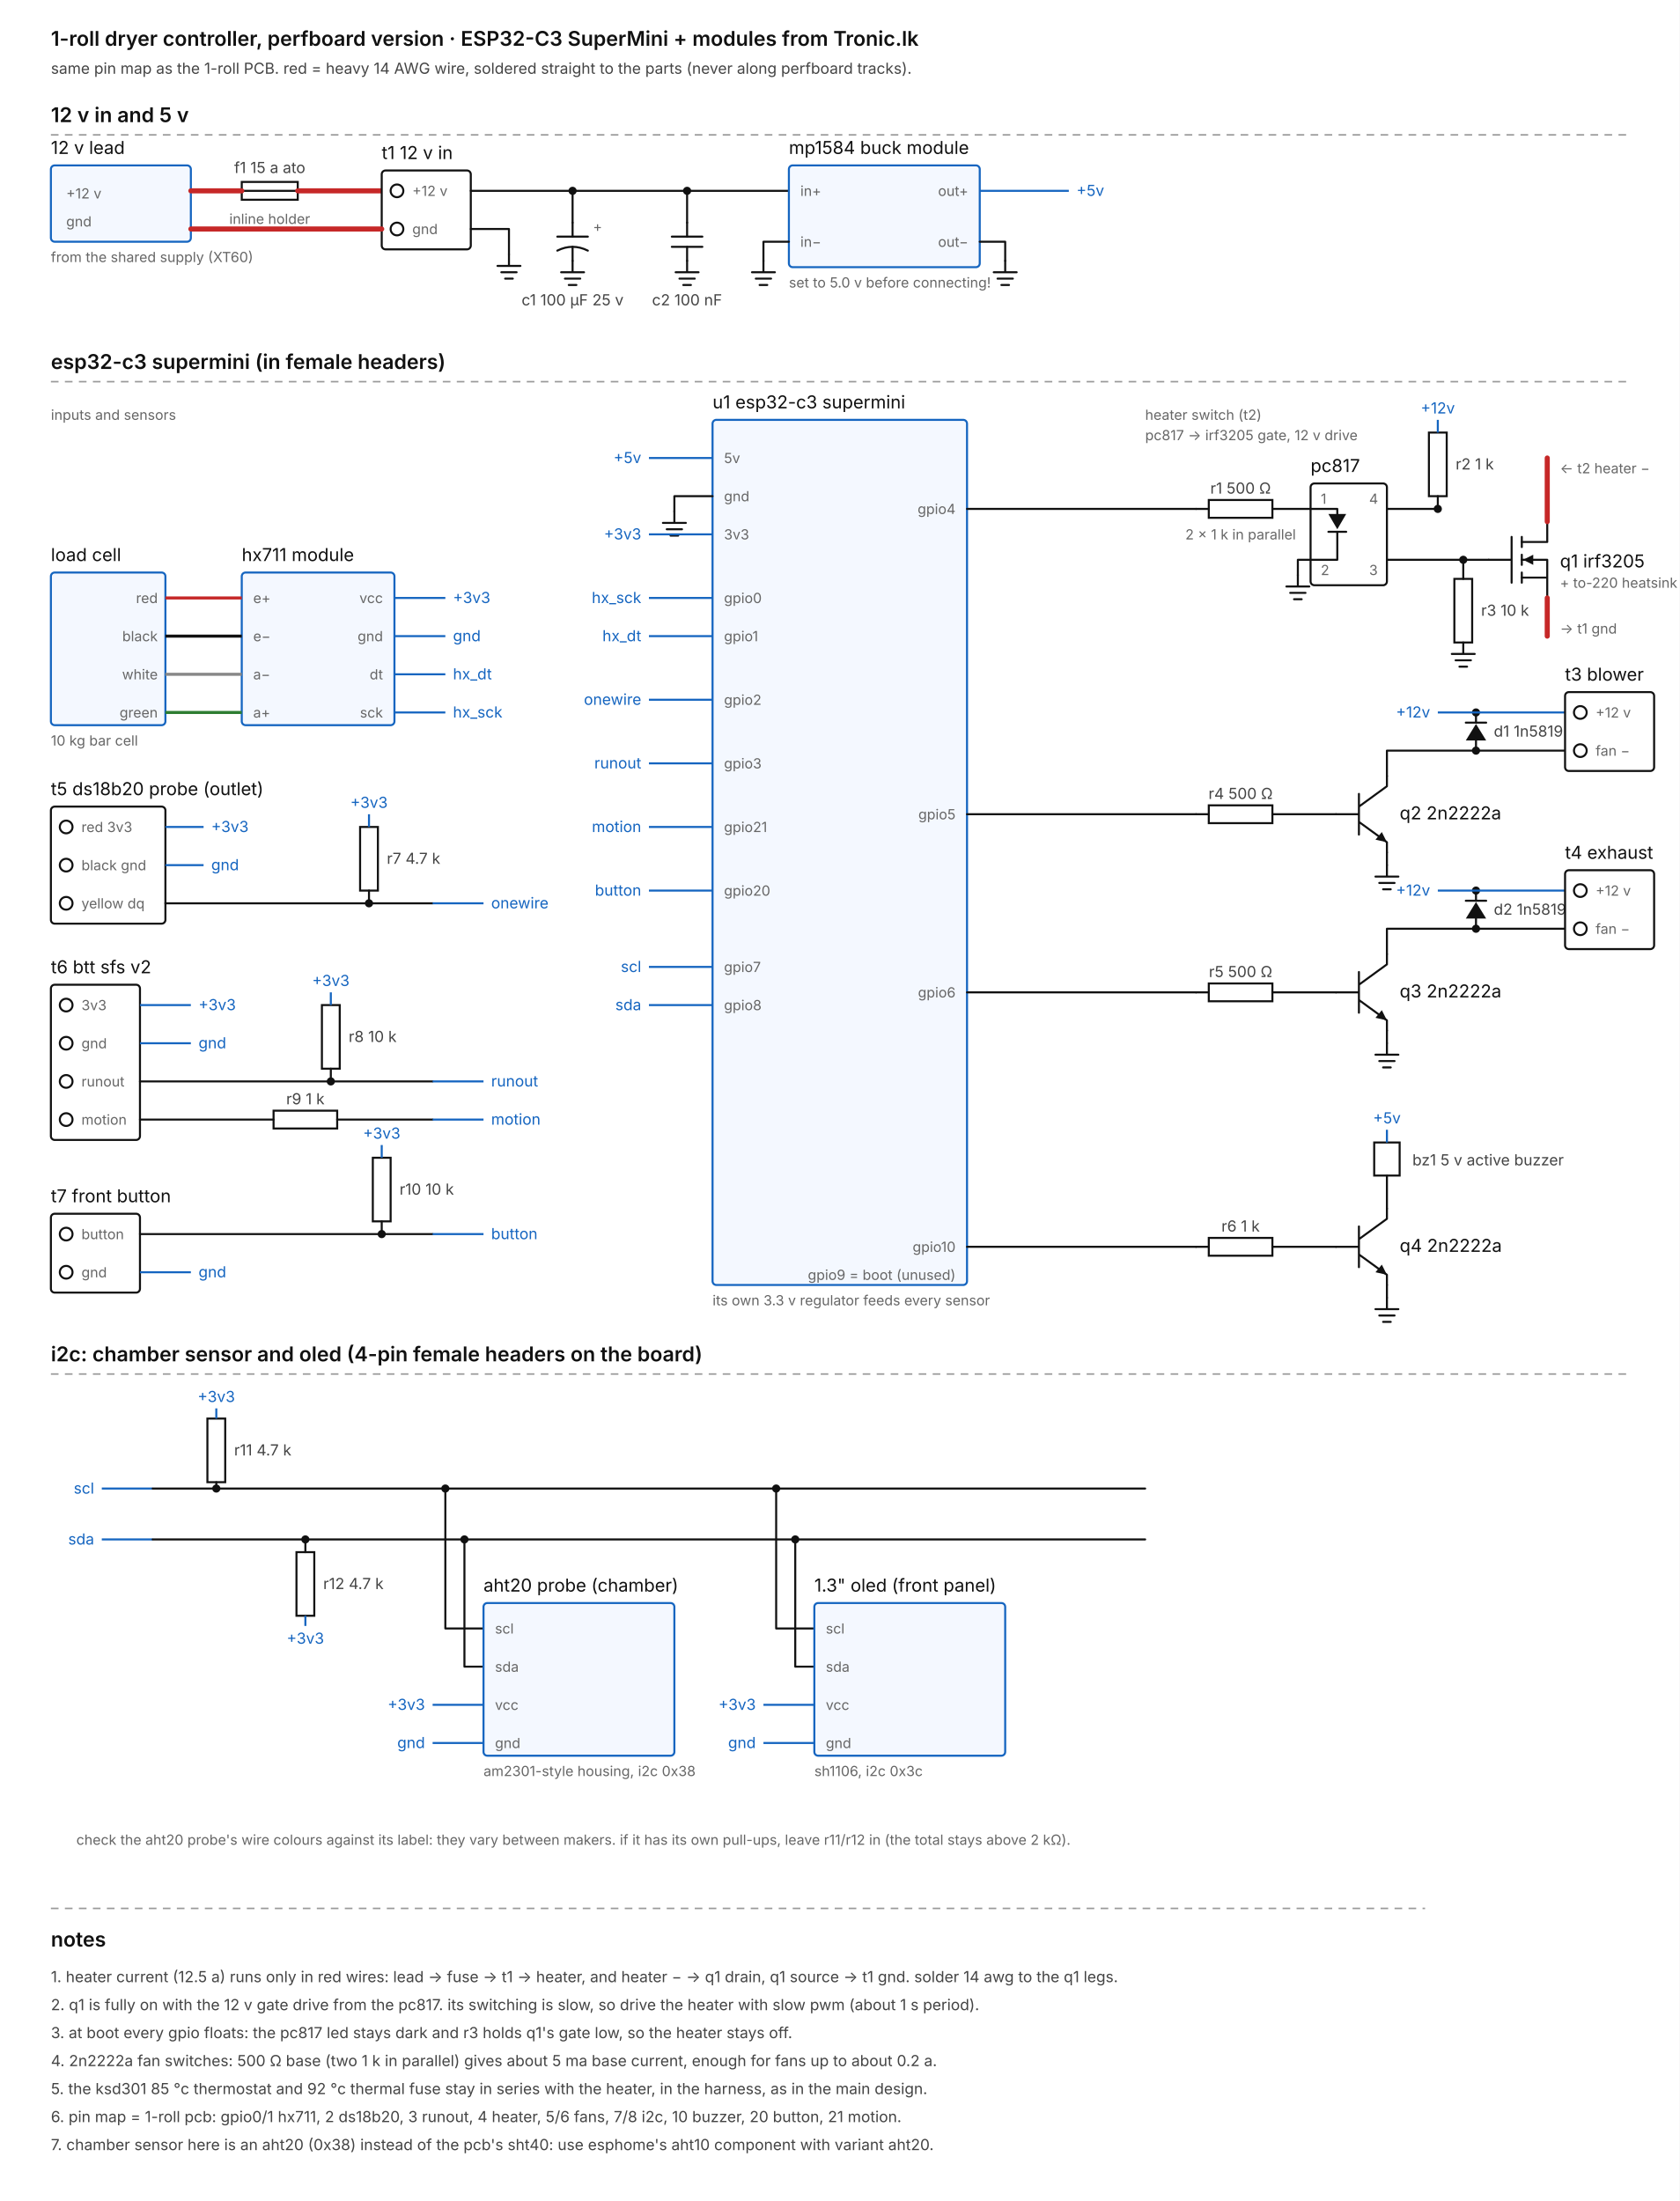
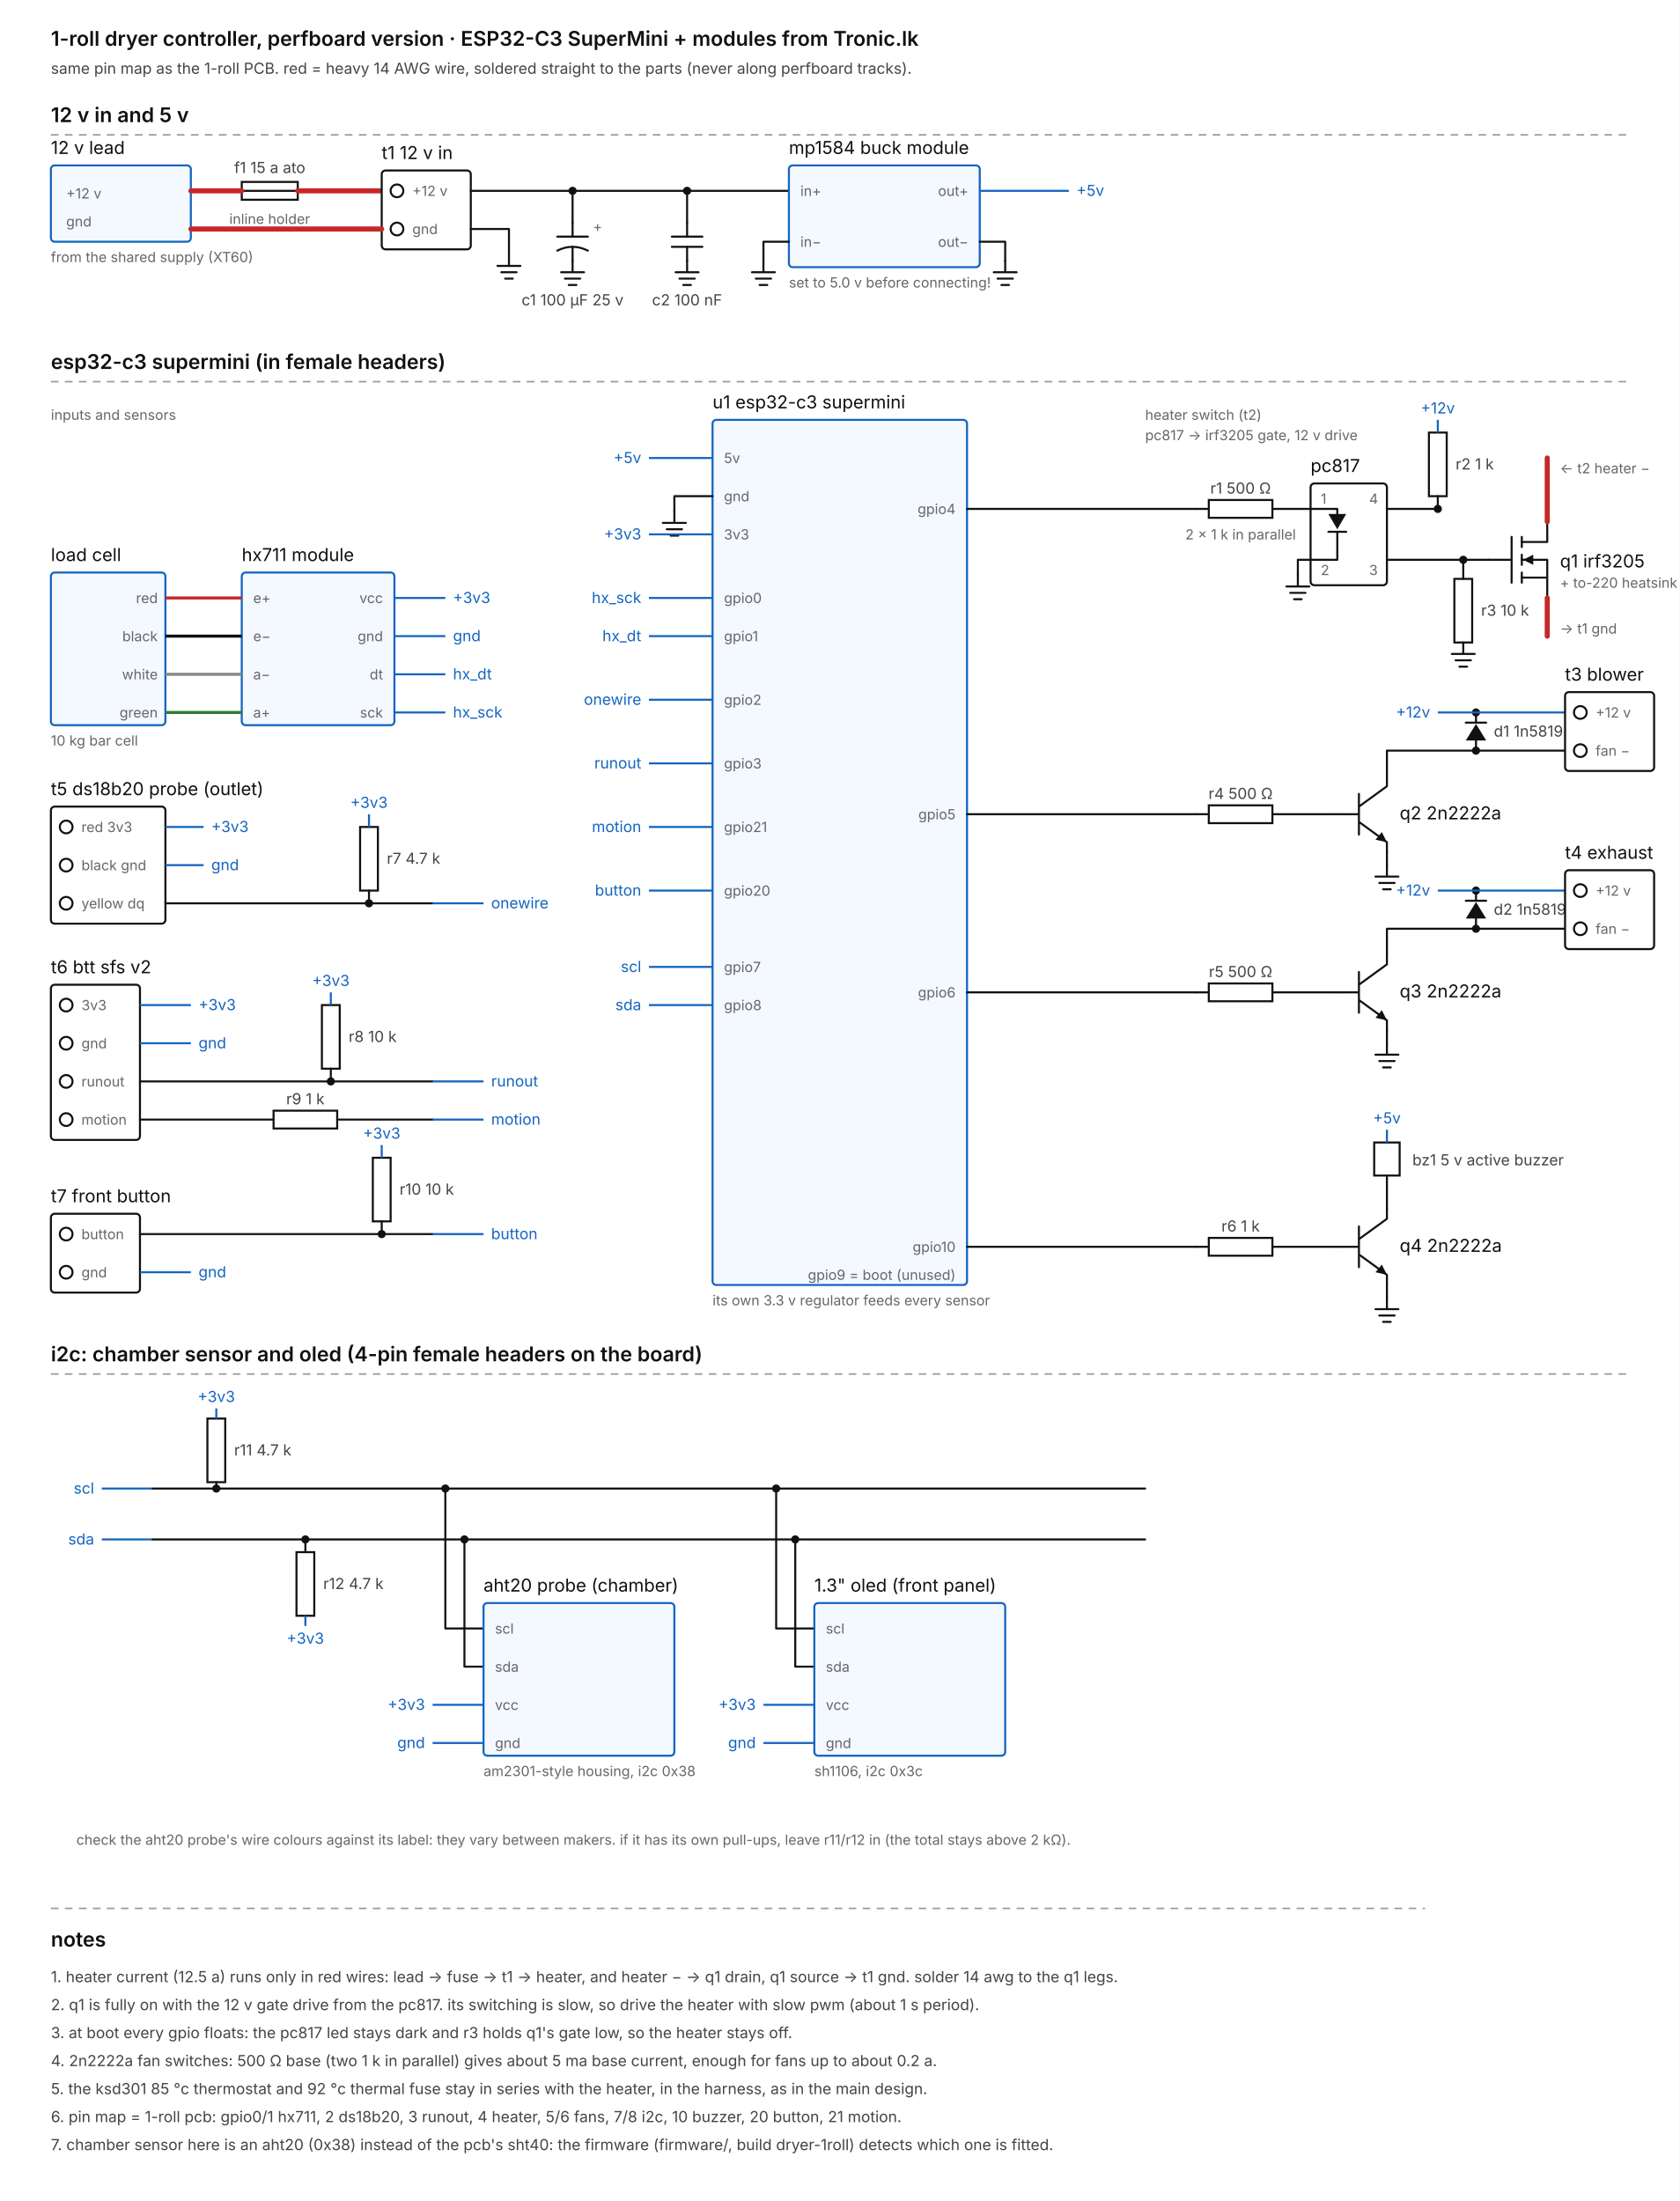
<svg xmlns="http://www.w3.org/2000/svg" width="1320" height="1730" viewBox="0 0 1320 1730" role="img">
  <style>
.w{fill:none;stroke:#111;stroke-width:1.6;stroke-linecap:round;stroke-linejoin:round}
.hv{fill:none;stroke:#c62828;stroke-width:4;stroke-linecap:round;stroke-linejoin:round}
.nw{fill:none;stroke:#1565c0;stroke-width:1.6}
.bx{fill:#fff;stroke:#111;stroke-width:1.6}
.mod{fill:#f4f8ff;stroke:#1565c0;stroke-width:1.6}
.dsh{fill:none;stroke:#999;stroke-width:1.2;stroke-dasharray:6 5}
.sld{fill:#111}
text{font-family:Inter,Arial,sans-serif}
.r{font-size:14px;fill:#111}
.v{font-size:12px;fill:#444}
.p{font-size:11px;fill:#666}
.n{font-size:12px;fill:#1565c0}
.t{font-size:16px;fill:#111;font-weight:600}
</style>
  <defs>
    <g id="gnd">
      <path class="w" d="M0 0 V9 M-9 9 H9 M-6 14 H6 M-3 19 H3" />
    </g>
    <g id="nmos">
      <path class="w" d="M0 30 H18 M18 12 V48" />
      <path class="w" d="M26 12 V20 M26 26 V34 M26 40 V48" />
      <path class="w" d="M26 16 H46 V0 M26 44 H46 V60 M26 30 H46 V44" />
      <path class="sld" d="M27 30 l8 -4 v8 z" />
    </g>
    <g id="npn">
      <path class="w" d="M0 30 H18 M18 14 V46 M18 24 L40 8 V0 M18 36 L40 52 V60" />
      <path class="sld" d="M40 52 l-9 -2 l5 -6 z" />
    </g>
  </defs>
  <rect width="1320" height="1730" fill="#fff" />
  <text class="t" x="40" y="36" text-anchor="start">1-roll dryer controller, perfboard version  ·  ESP32-C3 SuperMini + modules from Tronic.lk</text>
  <text class="v" x="40" y="58" text-anchor="start">same pin map as the 1-roll PCB. red = heavy 14 AWG wire, soldered straight to the parts (never along perfboard tracks).</text>
  <text class="t" x="40" y="96" text-anchor="start">12 v in and 5 v</text>
  <path class="dsh" d="M40 106 H1280" />
  <rect class="mod" x="40" y="130" width="110" height="60" rx="3" />
  <text class="r" x="40" y="121" text-anchor="start">12 v lead</text>
  <text class="p" x="40" y="206" text-anchor="start">from the shared supply (XT60)</text>
  <text class="p" x="52" y="156" text-anchor="start">+12 v</text>
  <text class="p" x="52" y="178" text-anchor="start">gnd</text>
  <rect class="bx" x="190" y="143" width="44" height="14" />
  <path class="w" d="M190 150 H234" />
  <text class="v" x="212" y="136" text-anchor="middle">f1 15 a ato</text>
  <text class="p" x="212" y="176" text-anchor="middle">inline holder</text>
  <path class="hv" d="M150 150 L190 150" />
  <path class="hv" d="M234 150 L300 150" />
  <rect class="bx" x="300" y="134" width="70" height="62" rx="3" />
  <text class="r" x="300" y="125" text-anchor="start">t1  12 v in</text>
  <circle class="w" cx="312" cy="150" r="5" style="fill:#fff" />
  <text class="p" x="324" y="154" text-anchor="start">+12 v</text>
  <circle class="w" cx="312" cy="180" r="5" style="fill:#fff" />
  <text class="p" x="324" y="184" text-anchor="start">gnd</text>
  <path class="hv" d="M150 180 L300 180" />
  <path class="w" d="M370 150 L620 150" />
  <path class="w" d="M370 180 L400 180 L400 200" />
  <use href="#gnd" x="400" y="200" />
  <circle class="sld" cx="450" cy="150" r="3.2" />
  <path class="w" d="M438 186 H462 M438 197 Q450 191 462 197" />
  <text class="p" x="466" y="182" text-anchor="start">+</text>
  <path class="w" d="M450 175 L450 186" />
  <path class="w" d="M450 194 L450 205" />
  <path class="w" d="M450 150 L450 175" />
  <use href="#gnd" x="450" y="205" />
  <text class="v" x="450" y="240" text-anchor="middle">c1 100 µF 25 v</text>
  <circle class="sld" cx="540" cy="150" r="3.2" />
  <path class="w" d="M528 186 H552 M528 194 H552" />
  <path class="w" d="M540 175 L540 186" />
  <path class="w" d="M540 194 L540 205" />
  <path class="w" d="M540 150 L540 175" />
  <use href="#gnd" x="540" y="205" />
  <text class="v" x="540" y="240" text-anchor="middle">c2 100 nF</text>
  <rect class="mod" x="620" y="130" width="150" height="80" rx="3" />
  <text class="r" x="620" y="121" text-anchor="start">mp1584 buck module</text>
  <text class="p" x="620" y="226" text-anchor="start">set to 5.0 v before connecting!</text>
  <text class="p" x="629" y="154" text-anchor="start">in+</text>
  <text class="p" x="629" y="194" text-anchor="start">in−</text>
  <text class="p" x="761" y="154" text-anchor="end">out+</text>
  <text class="p" x="761" y="194" text-anchor="end">out−</text>
  <path class="w" d="M620 190 L600 190 L600 205" />
  <use href="#gnd" x="600" y="205" />
  <path class="w" d="M770 190 L790 190 L790 205" />
  <use href="#gnd" x="790" y="205" />
  <path class="nw" d="M770 150 L840 150" />
  <text class="n" x="846" y="154" text-anchor="start">+5v</text>
  <text class="t" x="40" y="290" text-anchor="start">esp32-c3 supermini (in female headers)</text>
  <path class="dsh" d="M40 300 H1280" />
  <rect class="mod" x="560" y="330" width="200" height="680" rx="3" />
  <text class="r" x="560" y="321" text-anchor="start">u1  esp32-c3 supermini</text>
  <text class="p" x="560" y="1026" text-anchor="start">its own 3.3 v regulator feeds every sensor</text>
  <text class="p" x="569" y="364" text-anchor="start">5v</text>
  <path class="nw" d="M510 360 L560 360" />
  <text class="n" x="504" y="364" text-anchor="end">+5v</text>
  <text class="p" x="569" y="394" text-anchor="start">gnd</text>
  <path class="w" d="M560 390 L530 390 L530 402" />
  <use href="#gnd" x="530" y="402" />
  <text class="p" x="569" y="424" text-anchor="start">3v3</text>
  <path class="nw" d="M510 420 L560 420" />
  <text class="n" x="504" y="424" text-anchor="end">+3v3</text>
  <text class="p" x="569" y="474" text-anchor="start">gpio0</text>
  <path class="nw" d="M510 470 L560 470" />
  <text class="n" x="504" y="474" text-anchor="end">hx_sck</text>
  <text class="p" x="569" y="504" text-anchor="start">gpio1</text>
  <path class="nw" d="M510 500 L560 500" />
  <text class="n" x="504" y="504" text-anchor="end">hx_dt</text>
  <text class="p" x="569" y="554" text-anchor="start">gpio2</text>
  <path class="nw" d="M510 550 L560 550" />
  <text class="n" x="504" y="554" text-anchor="end">onewire</text>
  <text class="p" x="569" y="604" text-anchor="start">gpio3</text>
  <path class="nw" d="M510 600 L560 600" />
  <text class="n" x="504" y="604" text-anchor="end">runout</text>
  <text class="p" x="569" y="654" text-anchor="start">gpio21</text>
  <path class="nw" d="M510 650 L560 650" />
  <text class="n" x="504" y="654" text-anchor="end">motion</text>
  <text class="p" x="569" y="704" text-anchor="start">gpio20</text>
  <path class="nw" d="M510 700 L560 700" />
  <text class="n" x="504" y="704" text-anchor="end">button</text>
  <text class="p" x="569" y="764" text-anchor="start">gpio7</text>
  <path class="nw" d="M510 760 L560 760" />
  <text class="n" x="504" y="764" text-anchor="end">scl</text>
  <text class="p" x="569" y="794" text-anchor="start">gpio8</text>
  <path class="nw" d="M510 790 L560 790" />
  <text class="n" x="504" y="794" text-anchor="end">sda</text>
  <text class="p" x="751" y="404" text-anchor="end">gpio4</text>
  <path class="w" d="M760 400 L940 400" />
  <text class="p" x="751" y="644" text-anchor="end">gpio5</text>
  <path class="w" d="M760 640 L940 640" />
  <text class="p" x="751" y="784" text-anchor="end">gpio6</text>
  <path class="w" d="M760 780 L940 780" />
  <text class="p" x="751" y="984" text-anchor="end">gpio10</text>
  <path class="w" d="M760 980 L940 980" />
  <text class="p" x="751" y="1006" text-anchor="end">gpio9 = boot (unused)</text>
  <text class="p" x="900" y="330" text-anchor="start">heater switch (t2)</text>
  <text class="p" x="900" y="346" text-anchor="start">pc817 → irf3205 gate, 12 v drive</text>
  <rect class="bx" x="950" y="393" width="50" height="14" />
  <text class="v" x="975" y="388" text-anchor="middle">r1 500 Ω</text>
  <text class="p" x="975" y="424" text-anchor="middle">2 × 1 k in parallel</text>
  <path class="w" d="M940 400 L950 400" />
  <path class="w" d="M1000 400 L1030 400" />
  <rect class="bx" x="1030" y="380" width="60" height="80" rx="3" />
  <text class="r" x="1030" y="371" text-anchor="start">pc817</text>
  <path class="sld" d="M1044 404 l14 0 l-7 12 z" />
  <path class="w" d="M1044 418 h14" />
  <path class="w" d="M1030 400 L1051 400 L1051 404" />
  <path class="w" d="M1051 418 L1051 440 L1030 440" />
  <path class="w" d="M1030 440 L1020 440 L1020 452" />
  <use href="#gnd" x="1020" y="452" />
  <text class="p" x="1038" y="396" text-anchor="start">1</text>
  <text class="p" x="1038" y="452" text-anchor="start">2</text>
  <text class="p" x="1076" y="396" text-anchor="start">4</text>
  <text class="p" x="1076" y="452" text-anchor="start">3</text>
  <path class="w" d="M1090 400 L1130 400" />
  <circle class="sld" cx="1130" cy="400" r="3.2" />
  <rect class="bx" x="1123" y="340" width="14" height="50" />
  <text class="v" x="1144" y="369" text-anchor="start">r2 1 k</text>
  <path class="w" d="M1130 400 L1130 390" />
  <path class="nw" d="M1130 340 L1130 330" />
  <text class="n" x="1130" y="325" text-anchor="middle">+12v</text>
  <path class="w" d="M1090 440 L1170 440" />
  <circle class="sld" cx="1150" cy="440" r="3.2" />
  <rect class="bx" x="1143" y="455" width="14" height="50" />
  <text class="v" x="1164" y="484" text-anchor="start">r3 10 k</text>
  <path class="w" d="M1150 440 L1150 455" />
  <use href="#gnd" x="1150" y="505" />
  <use href="#nmos" x="1170" y="410" />
  <text class="r" x="1226" y="446" text-anchor="start">q1 irf3205</text>
  <text class="p" x="1226" y="462" text-anchor="start">+ to-220 heatsink</text>
  <path class="hv" d="M1216 470 L1216 500" />
  <text class="p" x="1226" y="498" text-anchor="start">→ t1 gnd</text>
  <path class="hv" d="M1216 410 L1216 360" />
  <text class="p" x="1226" y="372" text-anchor="start">← t2 heater −</text>
  <rect class="bx" x="950" y="633" width="50" height="14" />
  <text class="v" x="975" y="628" text-anchor="middle">r4 500 Ω</text>
  <path class="w" d="M940 640 L950 640" />
  <path class="w" d="M1000 640 L1050 640" />
  <use href="#npn" x="1050" y="610" />
  <text class="r" x="1100" y="644" text-anchor="start">q2 2n2222a</text>
  <path class="w" d="M1090 670 L1090 680" />
  <use href="#gnd" x="1090" y="680" />
  <path class="w" d="M1090 610 L1090 590 L1230 590" />
  <circle class="sld" cx="1160" cy="590" r="3.2" />
  <circle class="sld" cx="1160" cy="560" r="3.2" />
  <path class="w" d="M1160 560 L1160 568.0" />
  <path class="w" d="M1160 582.0 L1160 590" />
  <path class="sld" d="M1152 582.0 L1168 582.0 L1160 569.0 z" />
  <path class="w" d="M1152 568.0 H1168" />
  <text class="v" x="1174" y="579.0" text-anchor="start">d1 1n5819</text>
  <path class="nw" d="M1130 560 L1230 560" />
  <text class="n" x="1124" y="564" text-anchor="end">+12v</text>
  <rect class="bx" x="1230" y="544" width="70" height="62" rx="3" />
  <text class="r" x="1230" y="535" text-anchor="start">t3  blower</text>
  <circle class="w" cx="1242" cy="560" r="5" style="fill:#fff" />
  <text class="p" x="1254" y="564" text-anchor="start">+12 v</text>
  <circle class="w" cx="1242" cy="590" r="5" style="fill:#fff" />
  <text class="p" x="1254" y="594" text-anchor="start">fan −</text>
  <rect class="bx" x="950" y="773" width="50" height="14" />
  <text class="v" x="975" y="768" text-anchor="middle">r5 500 Ω</text>
  <path class="w" d="M940 780 L950 780" />
  <path class="w" d="M1000 780 L1050 780" />
  <use href="#npn" x="1050" y="750" />
  <text class="r" x="1100" y="784" text-anchor="start">q3 2n2222a</text>
  <path class="w" d="M1090 810 L1090 820" />
  <use href="#gnd" x="1090" y="820" />
  <path class="w" d="M1090 750 L1090 730 L1230 730" />
  <circle class="sld" cx="1160" cy="730" r="3.2" />
  <circle class="sld" cx="1160" cy="700" r="3.2" />
  <path class="w" d="M1160 700 L1160 708.0" />
  <path class="w" d="M1160 722.0 L1160 730" />
  <path class="sld" d="M1152 722.0 L1168 722.0 L1160 709.0 z" />
  <path class="w" d="M1152 708.0 H1168" />
  <text class="v" x="1174" y="719.0" text-anchor="start">d2 1n5819</text>
  <path class="nw" d="M1130 700 L1230 700" />
  <text class="n" x="1124" y="704" text-anchor="end">+12v</text>
  <rect class="bx" x="1230" y="684" width="70" height="62" rx="3" />
  <text class="r" x="1230" y="675" text-anchor="start">t4  exhaust</text>
  <circle class="w" cx="1242" cy="700" r="5" style="fill:#fff" />
  <text class="p" x="1254" y="704" text-anchor="start">+12 v</text>
  <circle class="w" cx="1242" cy="730" r="5" style="fill:#fff" />
  <text class="p" x="1254" y="734" text-anchor="start">fan −</text>
  <rect class="bx" x="950" y="973" width="50" height="14" />
  <text class="v" x="975" y="968" text-anchor="middle">r6 1 k</text>
  <path class="w" d="M940 980 L950 980" />
  <path class="w" d="M1000 980 L1050 980" />
  <use href="#npn" x="1050" y="950" />
  <text class="r" x="1100" y="984" text-anchor="start">q4 2n2222a</text>
  <path class="w" d="M1090 1010 L1090 1020" />
  <use href="#gnd" x="1090" y="1020" />
  <rect class="bx" x="1080" y="898" width="20" height="26" />
  <path class="w" d="M1090 950 L1090 924" />
  <path class="nw" d="M1090 898 L1090 888" />
  <text class="n" x="1090" y="883" text-anchor="middle">+5v</text>
  <text class="v" x="1110" y="916" text-anchor="start">bz1 5 v active buzzer</text>
  <text class="p" x="40" y="330" text-anchor="start">inputs and sensors</text>
  <rect class="mod" x="190" y="450" width="120" height="120" rx="3" />
  <text class="r" x="190" y="441" text-anchor="start">hx711 module</text>
  <text class="p" x="301" y="474" text-anchor="end">vcc</text>
  <text class="p" x="301" y="504" text-anchor="end">gnd</text>
  <text class="p" x="301" y="534" text-anchor="end">dt</text>
  <text class="p" x="301" y="564" text-anchor="end">sck</text>
  <path class="nw" d="M310 470 L350 470" />
  <text class="n" x="356" y="474" text-anchor="start">+3v3</text>
  <path class="nw" d="M310 500 L350 500" />
  <text class="n" x="356" y="504" text-anchor="start">gnd</text>
  <path class="nw" d="M310 530 L350 530" />
  <text class="n" x="356" y="534" text-anchor="start">hx_dt</text>
  <path class="nw" d="M310 560 L350 560" />
  <text class="n" x="356" y="564" text-anchor="start">hx_sck</text>
  <text class="p" x="199" y="474" text-anchor="start">e+</text>
  <text class="p" x="199" y="504" text-anchor="start">e−</text>
  <text class="p" x="199" y="534" text-anchor="start">a−</text>
  <text class="p" x="199" y="564" text-anchor="start">a+</text>
  <rect class="mod" x="40" y="450" width="90" height="120" rx="3" />
  <text class="r" x="40" y="441" text-anchor="start">load cell</text>
  <text class="p" x="40" y="586" text-anchor="start">10 kg bar cell</text>
  <path d="M130 470 H190" style="stroke:#c62828;stroke-width:2.4" />
  <text class="p" x="124" y="474" text-anchor="end">red</text>
  <path d="M130 500 H190" style="stroke:#111;stroke-width:2.4" />
  <text class="p" x="124" y="504" text-anchor="end">black</text>
  <path d="M130 530 H190" style="stroke:#888;stroke-width:2.4" />
  <text class="p" x="124" y="534" text-anchor="end">white</text>
  <path d="M130 560 H190" style="stroke:#2e7d32;stroke-width:2.4" />
  <text class="p" x="124" y="564" text-anchor="end">green</text>
  <rect class="bx" x="40" y="634" width="90" height="92" rx="3" />
  <text class="r" x="40" y="625" text-anchor="start">t5  ds18b20 probe (outlet)</text>
  <circle class="w" cx="52" cy="650" r="5" style="fill:#fff" />
  <text class="p" x="64" y="654" text-anchor="start">red 3v3</text>
  <circle class="w" cx="52" cy="680" r="5" style="fill:#fff" />
  <text class="p" x="64" y="684" text-anchor="start">black gnd</text>
  <circle class="w" cx="52" cy="710" r="5" style="fill:#fff" />
  <text class="p" x="64" y="714" text-anchor="start">yellow dq</text>
  <path class="nw" d="M130 650 L160 650" />
  <text class="n" x="166" y="654" text-anchor="start">+3v3</text>
  <path class="nw" d="M130 680 L160 680" />
  <text class="n" x="166" y="684" text-anchor="start">gnd</text>
  <path class="w" d="M130 710 L340 710" />
  <circle class="sld" cx="290" cy="710" r="3.2" />
  <rect class="bx" x="283" y="650" width="14" height="50" />
  <text class="v" x="304" y="679" text-anchor="start">r7 4.7 k</text>
  <path class="w" d="M290 710 L290 700" />
  <path class="nw" d="M290 650 L290 640" />
  <text class="n" x="290" y="635" text-anchor="middle">+3v3</text>
  <path class="nw" d="M340 710 L380 710" />
  <text class="n" x="386" y="714" text-anchor="start">onewire</text>
  <rect class="bx" x="40" y="774" width="70" height="122" rx="3" />
  <text class="r" x="40" y="765" text-anchor="start">t6  btt sfs v2</text>
  <circle class="w" cx="52" cy="790" r="5" style="fill:#fff" />
  <text class="p" x="64" y="794" text-anchor="start">3v3</text>
  <circle class="w" cx="52" cy="820" r="5" style="fill:#fff" />
  <text class="p" x="64" y="824" text-anchor="start">gnd</text>
  <circle class="w" cx="52" cy="850" r="5" style="fill:#fff" />
  <text class="p" x="64" y="854" text-anchor="start">runout</text>
  <circle class="w" cx="52" cy="880" r="5" style="fill:#fff" />
  <text class="p" x="64" y="884" text-anchor="start">motion</text>
  <path class="nw" d="M110 790 L150 790" />
  <text class="n" x="156" y="794" text-anchor="start">+3v3</text>
  <path class="nw" d="M110 820 L150 820" />
  <text class="n" x="156" y="824" text-anchor="start">gnd</text>
  <path class="w" d="M110 850 L340 850" />
  <circle class="sld" cx="260" cy="850" r="3.2" />
  <rect class="bx" x="253" y="790" width="14" height="50" />
  <text class="v" x="274" y="819" text-anchor="start">r8 10 k</text>
  <path class="w" d="M260 850 L260 840" />
  <path class="nw" d="M260 790 L260 780" />
  <text class="n" x="260" y="775" text-anchor="middle">+3v3</text>
  <path class="nw" d="M340 850 L380 850" />
  <text class="n" x="386" y="854" text-anchor="start">runout</text>
  <rect class="bx" x="215" y="873" width="50" height="14" />
  <text class="v" x="240" y="868" text-anchor="middle">r9 1 k</text>
  <path class="w" d="M110 880 L215 880" />
  <path class="w" d="M265 880 L340 880" />
  <path class="nw" d="M340 880 L380 880" />
  <text class="n" x="386" y="884" text-anchor="start">motion</text>
  <rect class="bx" x="40" y="954" width="70" height="62" rx="3" />
  <text class="r" x="40" y="945" text-anchor="start">t7  front button</text>
  <circle class="w" cx="52" cy="970" r="5" style="fill:#fff" />
  <text class="p" x="64" y="974" text-anchor="start">button</text>
  <circle class="w" cx="52" cy="1000" r="5" style="fill:#fff" />
  <text class="p" x="64" y="1004" text-anchor="start">gnd</text>
  <path class="w" d="M110 970 L340 970" />
  <circle class="sld" cx="300" cy="970" r="3.2" />
  <rect class="bx" x="293" y="910" width="14" height="50" />
  <text class="v" x="314" y="939" text-anchor="start">r10 10 k</text>
  <path class="w" d="M300 970 L300 960" />
  <path class="nw" d="M300 910 L300 900" />
  <text class="n" x="300" y="895" text-anchor="middle">+3v3</text>
  <path class="nw" d="M340 970 L380 970" />
  <text class="n" x="386" y="974" text-anchor="start">button</text>
  <path class="nw" d="M110 1000 L150 1000" />
  <text class="n" x="156" y="1004" text-anchor="start">gnd</text>
  <text class="t" x="40" y="1070" text-anchor="start">i2c: chamber sensor and oled (4-pin female headers on the board)</text>
  <path class="dsh" d="M40 1080 H1280" />
  <path class="nw" d="M80 1170 L120 1170" />
  <text class="n" x="74" y="1174" text-anchor="end">scl</text>
  <path class="nw" d="M80 1210 L120 1210" />
  <text class="n" x="74" y="1214" text-anchor="end">sda</text>
  <path class="w" d="M120 1170 L900 1170" />
  <path class="w" d="M120 1210 L900 1210" />
  <circle class="sld" cx="170" cy="1170" r="3.2" />
  <rect class="bx" x="163" y="1115" width="14" height="50" />
  <text class="v" x="184" y="1144" text-anchor="start">r11 4.7 k</text>
  <path class="w" d="M170 1170 L170 1165" />
  <path class="nw" d="M170 1115 L170 1107" />
  <text class="n" x="170" y="1102" text-anchor="middle">+3v3</text>
  <circle class="sld" cx="240" cy="1210" r="3.2" />
  <rect class="bx" x="233" y="1220" width="14" height="50" />
  <text class="v" x="254" y="1249" text-anchor="start">r12 4.7 k</text>
  <path class="w" d="M240 1210 L240 1220" />
  <path class="nw" d="M240 1270 L240 1278" />
  <text class="n" x="240" y="1292" text-anchor="middle">+3v3</text>
  <circle class="sld" cx="350" cy="1170" r="3.2" />
  <circle class="sld" cx="365" cy="1210" r="3.2" />
  <path class="w" d="M350 1170 L350 1280 L380 1280" />
  <path class="w" d="M365 1210 L365 1310 L380 1310" />
  <rect class="mod" x="380" y="1260" width="150" height="120" rx="3" />
  <text class="r" x="380" y="1251" text-anchor="start">aht20 probe (chamber)</text>
  <text class="p" x="380" y="1396" text-anchor="start">am2301-style housing, i2c 0x38</text>
  <text class="p" x="389" y="1284" text-anchor="start">scl</text>
  <text class="p" x="389" y="1314" text-anchor="start">sda</text>
  <text class="p" x="389" y="1344" text-anchor="start">vcc</text>
  <text class="p" x="389" y="1374" text-anchor="start">gnd</text>
  <path class="nw" d="M340 1340 L380 1340" />
  <text class="n" x="334" y="1344" text-anchor="end">+3v3</text>
  <path class="nw" d="M340 1370 L380 1370" />
  <text class="n" x="334" y="1374" text-anchor="end">gnd</text>
  <circle class="sld" cx="610" cy="1170" r="3.2" />
  <circle class="sld" cx="625" cy="1210" r="3.2" />
  <path class="w" d="M610 1170 L610 1280 L640 1280" />
  <path class="w" d="M625 1210 L625 1310 L640 1310" />
  <rect class="mod" x="640" y="1260" width="150" height="120" rx="3" />
  <text class="r" x="640" y="1251" text-anchor="start">1.3" oled (front panel)</text>
  <text class="p" x="640" y="1396" text-anchor="start">sh1106, i2c 0x3c</text>
  <text class="p" x="649" y="1284" text-anchor="start">scl</text>
  <text class="p" x="649" y="1314" text-anchor="start">sda</text>
  <text class="p" x="649" y="1344" text-anchor="start">vcc</text>
  <text class="p" x="649" y="1374" text-anchor="start">gnd</text>
  <path class="nw" d="M600 1340 L640 1340" />
  <text class="n" x="594" y="1344" text-anchor="end">+3v3</text>
  <path class="nw" d="M600 1370 L640 1370" />
  <text class="n" x="594" y="1374" text-anchor="end">gnd</text>
  <text class="p" x="60" y="1450" text-anchor="start">check the aht20 probe's wire colours against its label: they vary between makers. if it has its own pull-ups, leave r11/r12 in (the total stays above 2 kΩ).</text>
  <path class="dsh" d="M40 1500 H1120" />
  <text class="t" x="40" y="1530" text-anchor="start">notes</text>
  <text class="v" x="40" y="1558" text-anchor="start">1. heater current (12.5 a) runs only in red wires: lead → fuse → t1 → heater, and heater − → q1 drain, q1 source → t1 gnd. solder 14 awg to the q1 legs.</text>
  <text class="v" x="40" y="1580" text-anchor="start">2. q1 is fully on with the 12 v gate drive from the pc817. its switching is slow, so drive the heater with slow pwm (about 1 s period).</text>
  <text class="v" x="40" y="1602" text-anchor="start">3. at boot every gpio floats: the pc817 led stays dark and r3 holds q1's gate low, so the heater stays off.</text>
  <text class="v" x="40" y="1624" text-anchor="start">4. 2n2222a fan switches: 500 Ω base (two 1 k in parallel) gives about 5 ma base current, enough for fans up to about 0.2 a.</text>
  <text class="v" x="40" y="1646" text-anchor="start">5. the ksd301 85 °c thermostat and 92 °c thermal fuse stay in series with the heater, in the harness, as in the main design.</text>
  <text class="v" x="40" y="1668" text-anchor="start">6. pin map = 1-roll pcb: gpio0/1 hx711, 2 ds18b20, 3 runout, 4 heater, 5/6 fans, 7/8 i2c, 10 buzzer, 20 button, 21 motion.</text>
-   <text class="v" x="40" y="1690" text-anchor="start">7. chamber sensor here is an aht20 (0x38) instead of the pcb's sht40: use esphome's aht10 component with variant aht20.</text>
+   <text class="v" x="40" y="1690" text-anchor="start">7. chamber sensor here is an aht20 (0x38) instead of the pcb's sht40: the firmware (firmware/, build dryer-1roll) detects which one is fitted.</text>
</svg>
